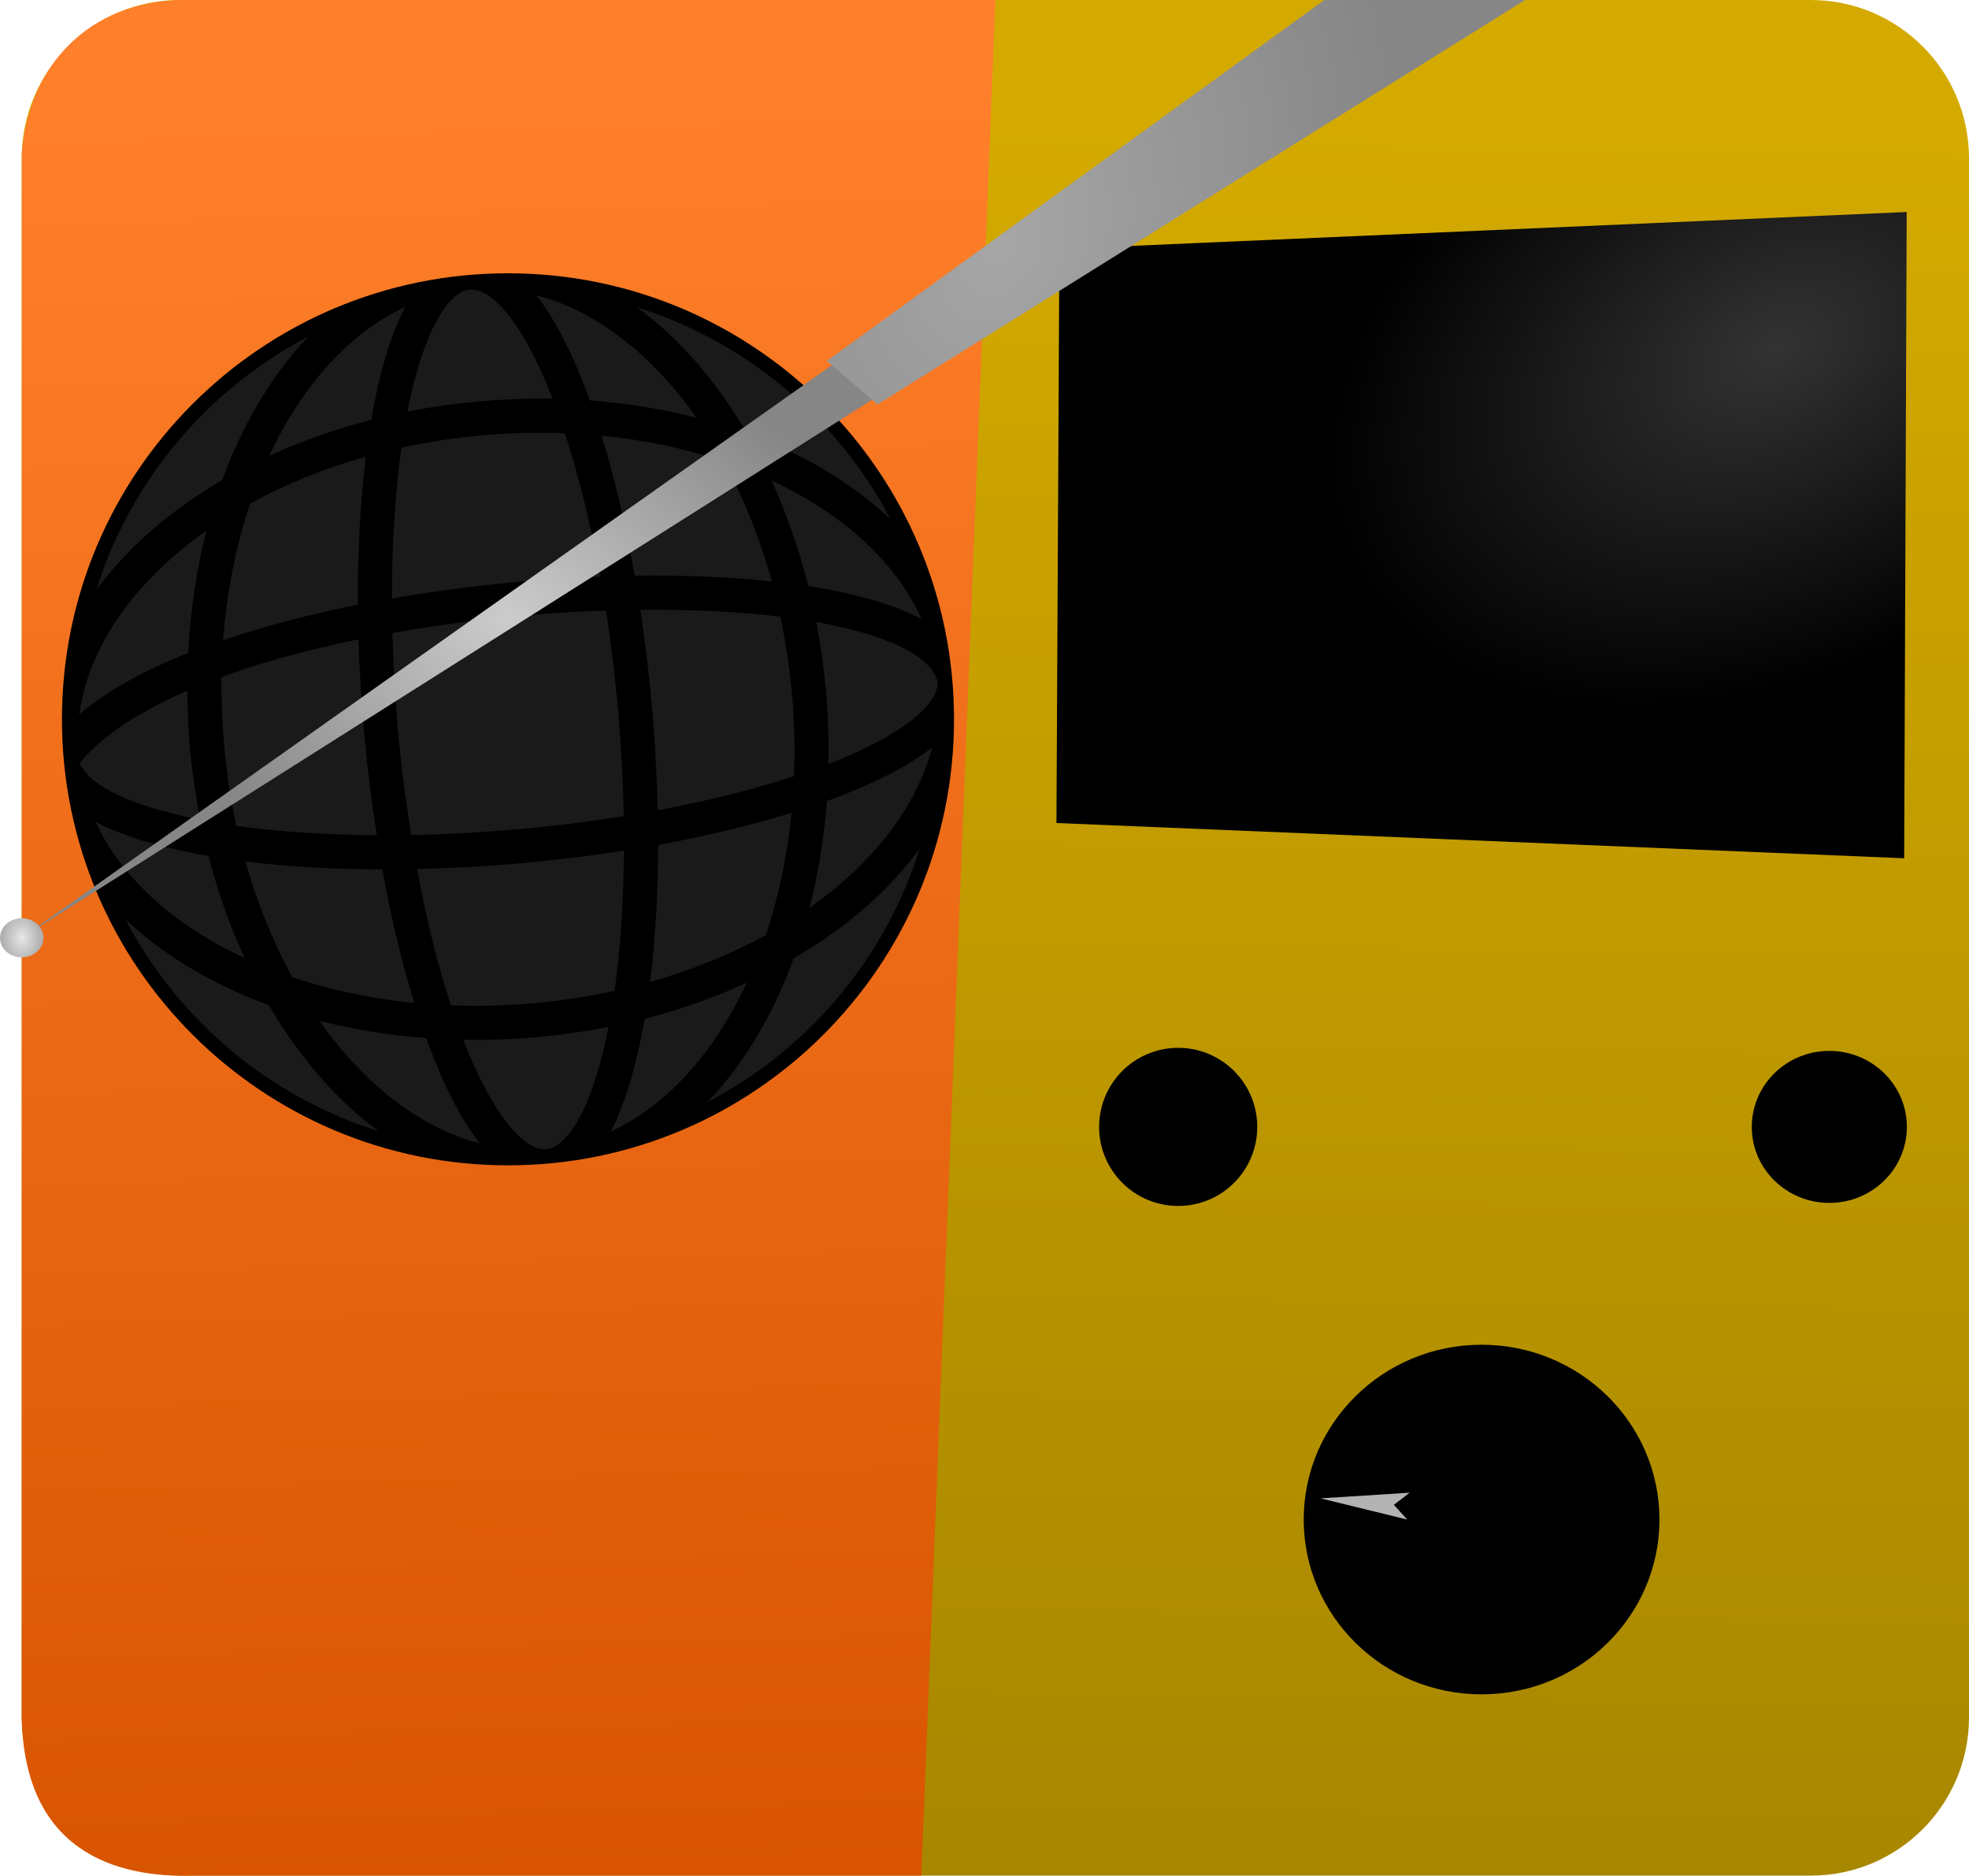
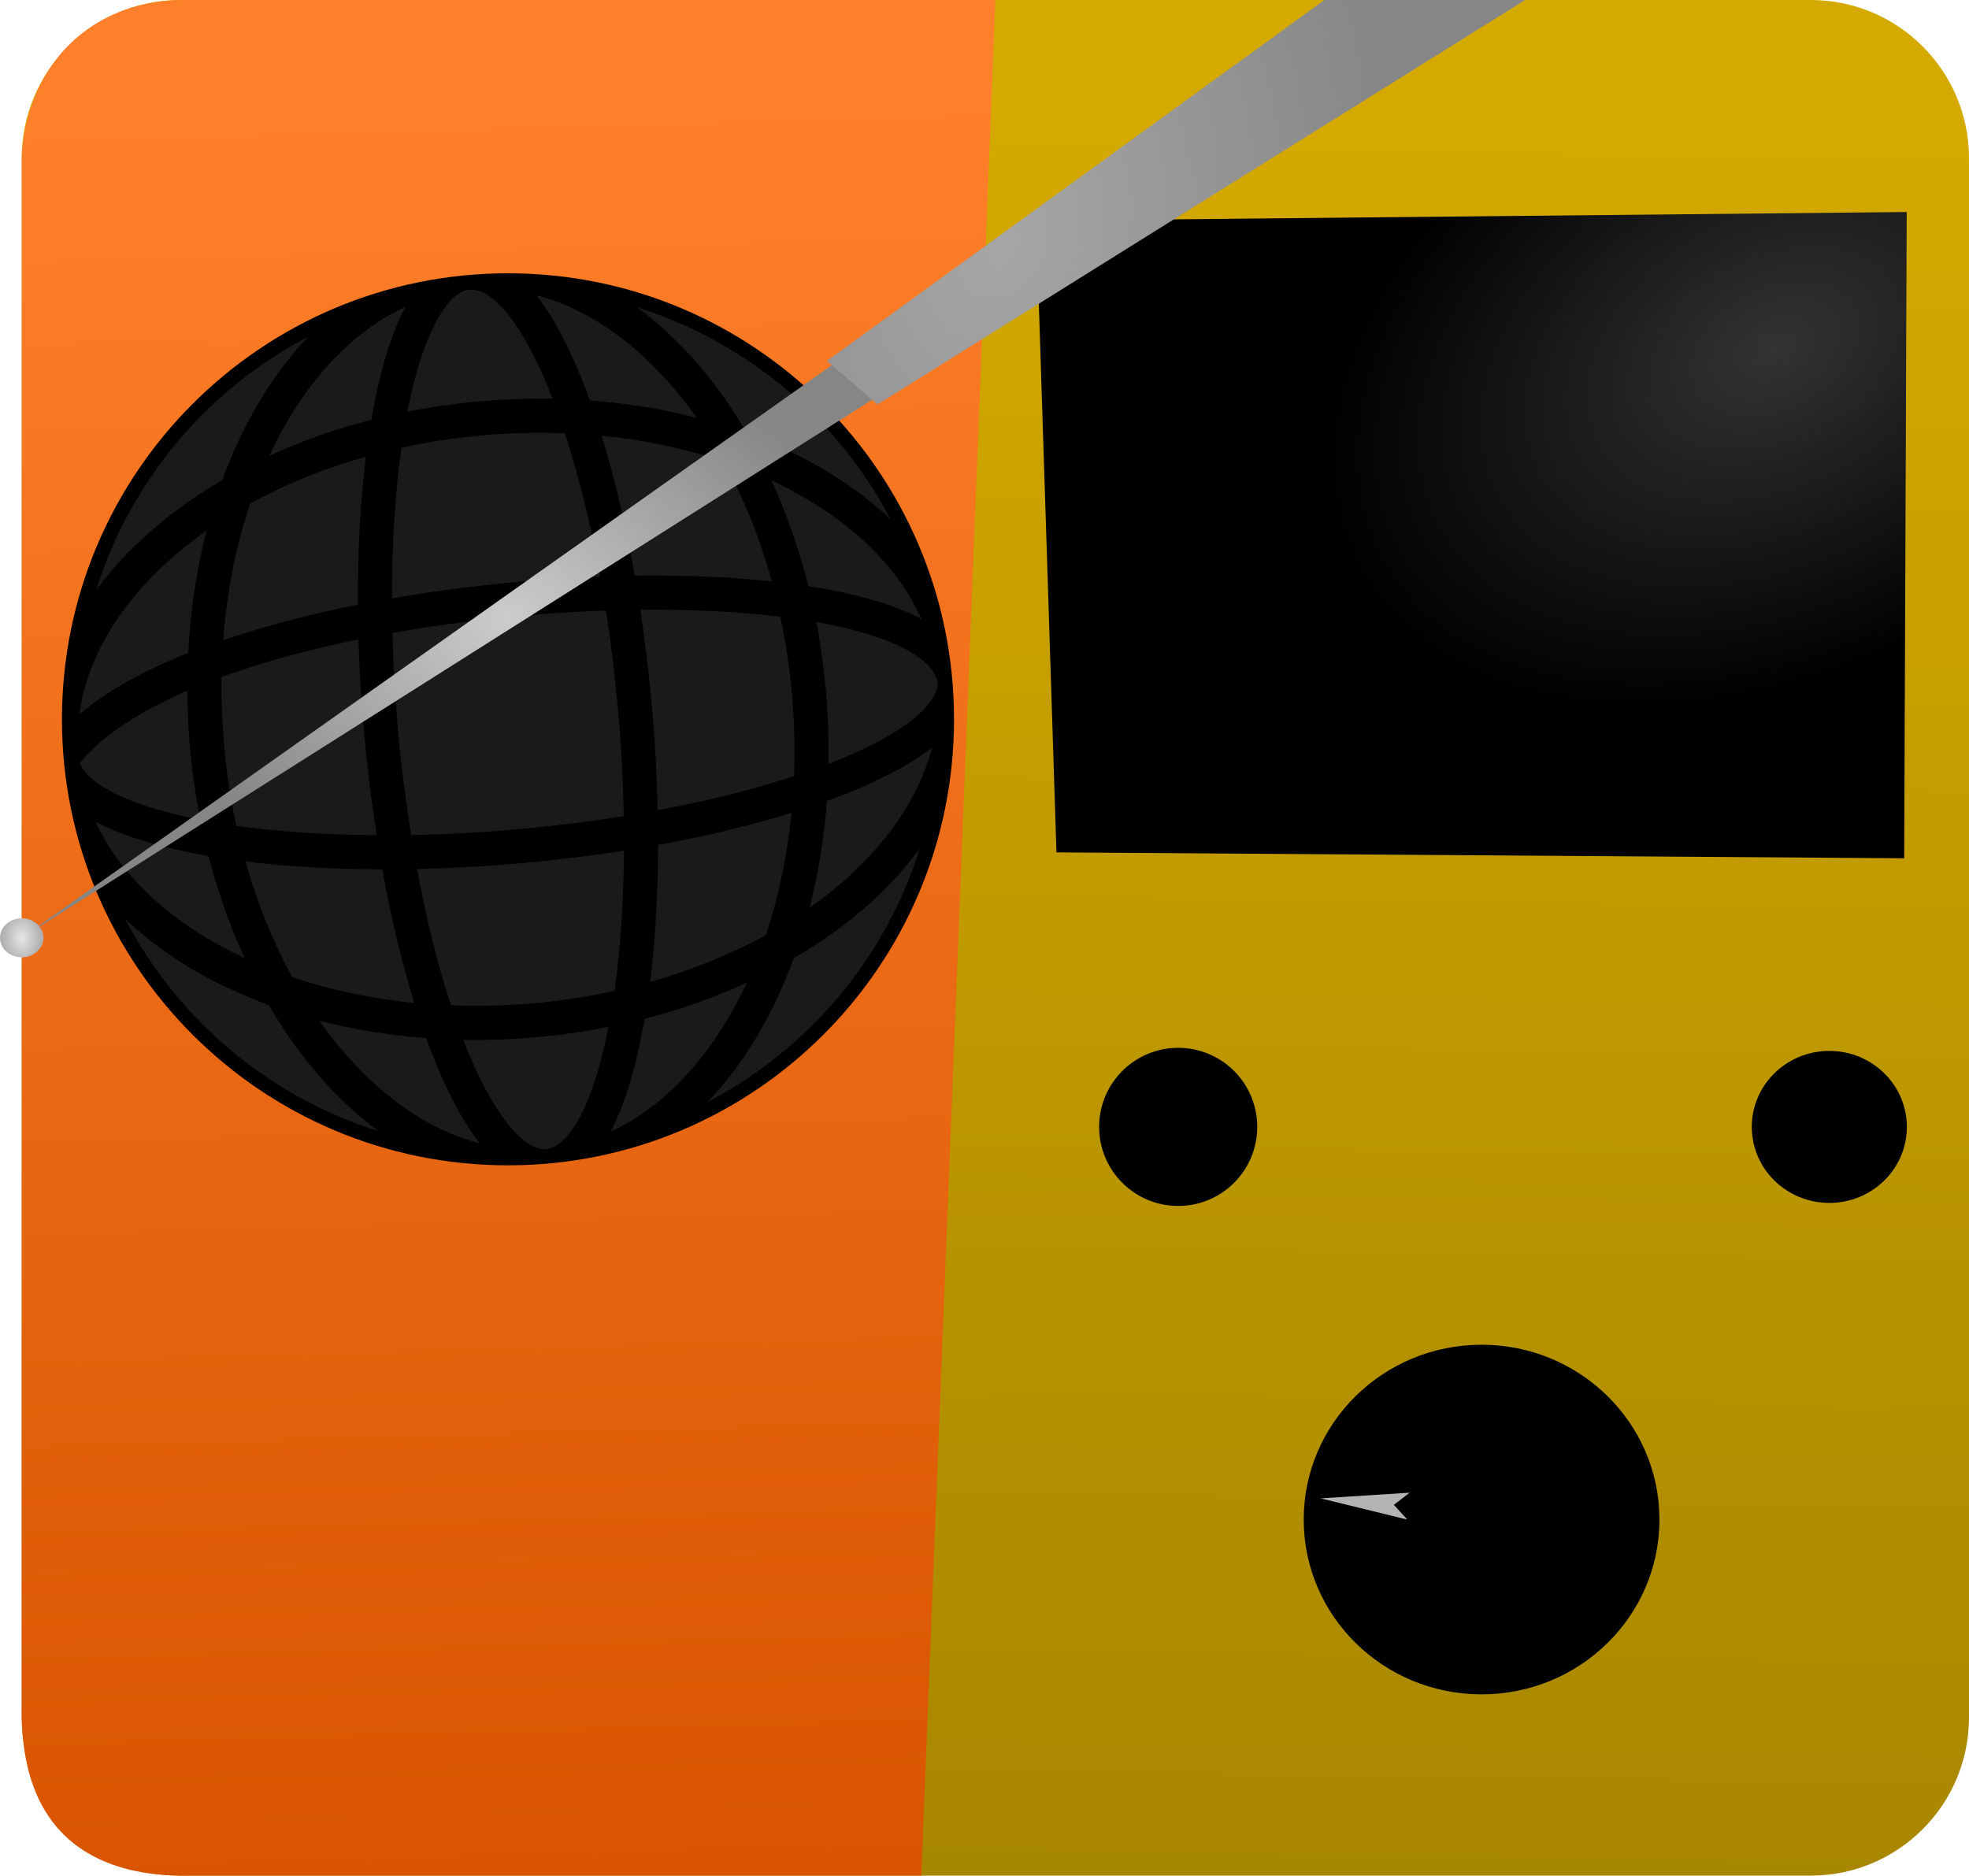
<svg xmlns="http://www.w3.org/2000/svg" xmlns:xlink="http://www.w3.org/1999/xlink" width="103.584mm" height="98.68mm" viewBox="0 0 103.584 98.68" version="1.1" id="svg5" xml:space="preserve">
  <defs id="defs2">
    <linearGradient id="linearGradient3026">
      <stop style="stop-color:#e6e6e6;stop-opacity:1;" offset="0" id="stop3022" />
      <stop style="stop-color:#b0b0b0;stop-opacity:1;" offset="1" id="stop3024" />
    </linearGradient>
    <linearGradient id="linearGradient3018">
      <stop style="stop-color:#cccccc;stop-opacity:1;" offset="0" id="stop3014" />
      <stop style="stop-color:#868686;stop-opacity:1;" offset="1" id="stop3016" />
    </linearGradient>
    <linearGradient id="linearGradient3010">
      <stop style="stop-color:#a6a6a6;stop-opacity:1;" offset="0" id="stop3006" />
      <stop style="stop-color:#868686;stop-opacity:1;" offset="1" id="stop3008" />
    </linearGradient>
    <linearGradient id="linearGradient2106">
      <stop style="stop-color:#333333;stop-opacity:1;" offset="0" id="stop2102" />
      <stop style="stop-color:#000000;stop-opacity:1;" offset="1" id="stop2104" />
    </linearGradient>
    <linearGradient id="linearGradient2098">
      <stop style="stop-color:#ff7f2a;stop-opacity:1;" offset="0" id="stop2094" />
      <stop style="stop-color:#d85400;stop-opacity:1;" offset="1" id="stop2096" />
    </linearGradient>
    <linearGradient id="linearGradient1533">
      <stop style="stop-color:#d4aa00;stop-opacity:1;" offset="0" id="stop1529" />
      <stop style="stop-color:#a88700;stop-opacity:1;" offset="1" id="stop1531" />
    </linearGradient>
    <linearGradient xlink:href="#linearGradient1533" id="linearGradient1535" x1="184.085" y1="130.884" x2="182.603" y2="236.619" gradientUnits="userSpaceOnUse" />
    <linearGradient xlink:href="#linearGradient2098" id="linearGradient2100" x1="79.36" y1="89.781" x2="81.909" y2="182.825" gradientUnits="userSpaceOnUse" />
    <radialGradient xlink:href="#linearGradient2106" id="radialGradient2108" cx="146.026" cy="99.38" fx="146.026" fy="99.38" r="22.364" gradientTransform="matrix(-1.000966,0.5212837,-0.3510918,-0.6741673,327.0837,93.35889)" gradientUnits="userSpaceOnUse" />
    <radialGradient xlink:href="#linearGradient3010" id="radialGradient3012" cx="105.349" cy="98.66" fx="105.349" fy="98.66" r="18.367" gradientTransform="matrix(-0.6261699,1.274613,-0.9305281,-0.4571382,263.1216,7.853485)" gradientUnits="userSpaceOnUse" />
    <radialGradient xlink:href="#linearGradient3018" id="radialGradient3020" cx="119.181" cy="93.984" fx="119.181" fy="93.984" r="38.986" gradientTransform="matrix(-0.4467784,0.131047,-0.09202696,-0.3137456,141.2004,130.4871)" gradientUnits="userSpaceOnUse" />
    <radialGradient xlink:href="#linearGradient3026" id="radialGradient3028" cx="53.78" cy="133.488" fx="53.78" fy="133.488" r="1.144" gradientTransform="matrix(-0.002263,1.192678,-0.8981611,-0.0017046,173.7952,69.57352)" gradientUnits="userSpaceOnUse" />
  </defs>
  <g id="layer1" transform="translate(-52.63607,-84.15068)">
    <g id="g24763" transform="matrix(0.8706727,0,0,0.8706727,-28.52615,-23.19246)" style="fill:#d4aa00">
      <rect style="fill:url(#linearGradient1535);fill-opacity:1;stroke-width:0.265" id="rect234" width="117.657" height="113.332" x="94.531" y="123.288" ry="9.564" />
    </g>
    <path style="fill:url(#linearGradient2100);fill-opacity:1;stroke-width:0.265" d="m 105,84.151 -3.894,98.675 H 62.713 c -3.83,0.099 -9.069,-1.149 -8.933,-8.919 l 0.003,-81.667 c 0.343,-4.613 3.514,-8.017 8.438,-8.089 z" id="path487" />
-     <path style="fill:url(#radialGradient2108);fill-opacity:1;stroke-width:0.265" d="m 108.367,97.253 44.575,-1.949 -0.132,33.999 -44.597,-1.854 z" id="path747" />
+     <path style="fill:url(#radialGradient2108);fill-opacity:1;stroke-width:0.265" d="m 107.146,95.761 45.797,-0.456 -0.132,33.999 -44.597,-0.31 z" id="path747" />
    <path style="fill:#000000;stroke-width:0.265" id="path909" d="m 118.777,143.436 a 4.159,4.159 0 0 1 -4.157,4.159 4.159,4.159 0 0 1 -4.162,-4.154 4.159,4.159 0 0 1 4.151,-4.165 4.159,4.159 0 0 1 4.168,4.148" />
    <path style="fill:#000000;stroke-width:0.265" id="path911" d="m 152.951,143.436 a 4.079,3.999 0 0 1 -4.076,3.999 4.079,3.999 0 0 1 -4.082,-3.993 4.079,3.999 0 0 1 4.071,-4.004 4.079,3.999 0 0 1 4.087,3.988" />
    <path style="fill:#000000;stroke-width:0.265" id="path913" d="m 139.936,164.093 a 9.357,9.196 0 0 1 -9.351,9.196 9.357,9.196 0 0 1 -9.364,-9.184 9.357,9.196 0 0 1 9.338,-9.209 9.357,9.196 0 0 1 9.376,9.171" />
    <circle style="fill:#000000;stroke-width:0.36" id="path915" cx="79.36" cy="121.993" r="23.465" />
    <path fill="#000000" d="m 88.697,101.288 c -0.822,-0.372 -1.678,-0.695 -2.544,-0.971 1.299,0.963 2.522,2.135 3.626,3.495 0.779,0.965 1.5,2.01 2.16,3.142 0.569,0.211 1.12,0.436 1.655,0.674 0.631,0.283 1.236,0.574 1.825,0.901 1.523,0.845 2.895,1.832 4.07,2.95 -2.249,-4.294 -5.809,-7.748 -10.117,-9.867 -0.231,-0.118 -0.431,-0.211 -0.675,-0.324 z m -5.796,-0.852 -0.4,-0.186 c -0.539,-0.229 -1.094,-0.424 -1.652,-0.567 0.958,1.218 1.818,2.898 2.602,4.946 l 0.214,0.587 c 1.954,0.146 3.844,0.453 5.618,0.917 -0.291,-0.421 -0.586,-0.812 -0.897,-1.19 -1.643,-2.023 -3.503,-3.554 -5.484,-4.507 z m -5.643,-1.045 c -0.487,0.091 -1.058,0.546 -1.637,1.61 -0.604,1.095 -1.154,2.757 -1.555,4.804 1.234,-0.241 2.504,-0.424 3.807,-0.538 1.303,-0.115 2.585,-0.165 3.835,-0.145 -0.756,-1.949 -1.581,-3.476 -2.365,-4.454 -0.41,-0.508 -0.788,-0.832 -1.116,-1.037 -0.296,-0.184 -0.661,-0.264 -0.969,-0.238 z m -3.298,0.902 c -2.575,1.195 -4.803,3.453 -6.49,6.511 -0.233,0.421 -0.459,0.866 -0.673,1.328 1.67,-0.769 3.465,-1.406 5.375,-1.895 0.033,-0.207 0.065,-0.414 0.107,-0.617 0.407,-2.15 0.961,-3.958 1.682,-5.327 z m 19.264,9.132 c 0.784,1.73 1.442,3.593 1.937,5.558 0.276,0.044 0.552,0.087 0.824,0.14 2.029,0.371 3.774,0.875 5.122,1.597 l 0.009,0.004 c -1.17,-2.63 -3.455,-4.909 -6.566,-6.619 -0.428,-0.241 -0.864,-0.465 -1.325,-0.679 z m -2.511,-0.997 c -1.977,-0.665 -4.142,-1.131 -6.429,-1.358 0.676,2.189 1.267,4.676 1.743,7.363 2.554,-0.03 4.996,0.067 7.215,0.304 -0.637,-2.296 -1.5,-4.424 -2.529,-6.31 z m -8.361,-1.482 c -1.402,-0.059 -2.848,-0.022 -4.326,0.107 -1.469,0.132 -2.893,0.349 -4.271,0.65 -0.325,2.315 -0.505,5.005 -0.499,7.929 2.615,-0.457 5.307,-0.783 7.968,-0.975 0.998,-0.076 1.997,-0.13 2.988,-0.167 -0.506,-2.807 -1.146,-5.37 -1.861,-7.544 z m -13.497,-5.087 c -5.331,2.783 -9.359,7.601 -11.16,13.337 0.956,-1.302 2.131,-2.524 3.485,-3.62 0.962,-0.781 2.018,-1.507 3.15,-2.167 0.451,-1.23 0.975,-2.394 1.575,-3.481 0.841,-1.525 1.832,-2.895 2.95,-4.07 z m 30.981,16.228 c -1.066,-0.485 -2.495,-0.895 -4.174,-1.199 -0.03,-0.004 -0.06,-0.007 -0.078,-0.015 0.223,1.183 0.391,2.394 0.503,3.632 0.115,1.302 0.155,2.581 0.131,3.84 1.95,-0.756 3.489,-1.586 4.467,-2.37 0.974,-0.797 1.298,-1.45 1.284,-1.944 -0.137,-0.572 -0.643,-1.167 -1.703,-1.733 -0.139,-0.065 -0.283,-0.142 -0.431,-0.211 z m -6.145,-1.49 c -2.202,-0.272 -4.718,-0.393 -7.367,-0.365 0.244,1.638 0.452,3.332 0.609,5.089 0.169,1.868 0.26,3.699 0.302,5.454 2.661,-0.488 5.087,-1.108 7.172,-1.79 0.059,-1.402 0.022,-2.848 -0.107,-4.326 -0.126,-1.392 -0.332,-2.748 -0.61,-4.062 z M 71.884,108.177 c -2.215,0.622 -4.261,1.46 -6.088,2.463 -0.74,2.196 -1.227,4.616 -1.421,7.193 0.378,-0.131 0.76,-0.261 1.152,-0.375 1.869,-0.582 3.86,-1.085 5.935,-1.497 -0.012,-2.821 0.132,-5.453 0.421,-7.785 z m 29.786,15.303 c -1.227,0.954 -2.907,1.814 -4.954,2.598 -0.191,0.07 -0.382,0.14 -0.578,0.218 -0.146,1.954 -0.461,3.84 -0.917,5.618 0.412,-0.295 0.803,-0.59 1.19,-0.897 2.703,-2.195 4.544,-4.79 5.26,-7.537 z m -17.152,-7.209 c -1.043,0.034 -2.106,0.09 -3.16,0.172 -2.704,0.193 -5.447,0.538 -8.079,1.009 0.047,1.631 0.138,3.324 0.286,5.055 0.175,1.923 0.418,3.793 0.701,5.576 1.794,-0.034 3.659,-0.131 5.583,-0.306 l 0.021,-5.3e-4 c 1.932,-0.171 3.798,-0.405 5.58,-0.688 -0.03,-1.803 -0.131,-3.681 -0.302,-5.613 -0.163,-1.79 -0.376,-3.541 -0.63,-5.204 z m 16.505,12.518 c -0.955,1.303 -2.126,2.526 -3.482,3.621 -0.965,0.779 -2.018,1.496 -3.15,2.156 -0.446,1.232 -0.979,2.403 -1.575,3.481 -0.841,1.536 -1.836,2.904 -2.954,4.078 5.336,-2.781 9.363,-7.599 11.162,-13.336 z M 63.501,112.072 c -0.411,0.285 -0.81,0.587 -1.191,0.896 -3.109,2.524 -5.063,5.564 -5.503,8.768 1.483,-1.269 3.445,-2.326 5.73,-3.233 0.116,-2.254 0.442,-4.409 0.965,-6.431 z m 30.774,14.841 c -2.09,0.648 -4.453,1.223 -7.02,1.691 -0.003,2.603 -0.148,5.033 -0.416,7.205 2.207,-0.626 4.257,-1.462 6.088,-2.463 0.665,-1.977 1.122,-4.146 1.349,-6.433 z m -22.781,-9.126 c -1.908,0.394 -3.742,0.854 -5.436,1.38 -0.609,0.193 -1.2,0.395 -1.773,0.605 -0.01,1.16 0.033,2.344 0.14,3.547 0.12,1.474 0.345,2.902 0.646,4.28 2.177,0.303 4.669,0.476 7.383,0.489 -0.273,-1.736 -0.497,-3.554 -0.666,-5.422 -0.146,-1.666 -0.245,-3.3 -0.294,-4.879 z m 13.97,11.118 c -1.744,0.269 -3.563,0.493 -5.431,0.662 -1.876,0.165 -3.699,0.261 -5.454,0.302 0.488,2.661 1.095,5.092 1.781,7.168 1.41,0.063 2.857,0.025 4.326,-0.107 1.469,-0.132 2.902,-0.345 4.284,-0.655 0.299,-2.169 0.472,-4.66 0.493,-7.37 z m -22.971,-8.421 c -2.574,1.122 -4.564,2.43 -5.66,3.816 0.17,0.428 0.616,0.932 1.534,1.432 1.1,0.607 2.754,1.143 4.81,1.547 -0.241,-1.234 -0.433,-2.508 -0.551,-3.802 -0.08,-1.011 -0.129,-2.007 -0.133,-2.994 z m 29.427,15.369 c -1.666,0.761 -3.468,1.405 -5.37,1.897 -0.033,0.207 -0.074,0.41 -0.116,0.613 -0.407,2.15 -0.96,3.957 -1.681,5.326 2.573,-1.186 4.81,-3.449 6.496,-6.507 0.237,-0.419 0.456,-0.868 0.671,-1.329 z m -19.169,-5.966 c -2.602,-0.003 -5.033,-0.148 -7.205,-0.416 0.626,2.207 1.462,4.257 2.463,6.088 1.977,0.665 4.133,1.127 6.429,1.358 -0.657,-2.094 -1.227,-4.465 -1.687,-7.029 z m 11.897,8.291 c -1.234,0.241 -2.504,0.424 -3.798,0.542 -1.302,0.115 -2.581,0.155 -3.844,0.14 0.76,1.941 1.581,3.476 2.374,4.458 0.761,0.936 1.402,1.287 1.897,1.294 0.064,-0.001 0.133,-0.012 0.188,-0.018 0.478,-0.095 1.049,-0.55 1.637,-1.61 0.604,-1.095 1.145,-2.76 1.546,-4.807 z m -21.043,-8.996 c -0.207,-0.033 -0.41,-0.074 -0.617,-0.107 -2.146,-0.415 -3.951,-0.968 -5.325,-1.692 1.189,2.585 3.452,4.811 6.502,6.493 0.428,0.241 0.876,0.46 1.338,0.675 -0.769,-1.67 -1.405,-3.468 -1.897,-5.37 z m 11.457,9.579 c -1.967,-0.141 -3.844,-0.453 -5.622,-0.908 0.287,0.408 0.586,0.812 0.897,1.19 2.195,2.703 4.79,4.544 7.537,5.26 -0.954,-1.227 -1.818,-2.898 -2.598,-4.954 -0.074,-0.183 -0.148,-0.387 -0.214,-0.587 z M 59.225,132.503 c 2.785,5.327 7.599,9.363 13.336,11.162 -1.303,-0.955 -2.522,-2.135 -3.617,-3.491 -0.779,-0.965 -1.509,-2.014 -2.169,-3.146 -1.228,-0.454 -2.39,-0.984 -3.481,-1.575 -1.523,-0.845 -2.891,-1.841 -4.07,-2.95 z" id="path1033" style="fill:#1a1a1a;stroke-width:0.096" />
    <path style="fill:url(#radialGradient3020);fill-opacity:1;stroke-width:0.265" d="M 123.569,84.151 53.78,133.488 131.752,84.151 Z" id="path1150" />
    <ellipse style="fill:url(#radialGradient3028);fill-opacity:1;stroke-width:0.265" id="path1366" cx="53.78" cy="133.488" rx="1.144" ry="1.027" />
    <path style="fill:url(#radialGradient3012);fill-opacity:1;stroke-width:0.265" d="m 96.136,103.138 2.666,2.289 34.067,-21.277 h -10.561 z" id="path2842" />
    <path id="path3030" style="fill:#b3b3b3;stroke-width:0.265" d="m 122.109,162.978 4.561,1.116 -0.707,-0.775 0.832,-0.639 z" />
  </g>
</svg>
